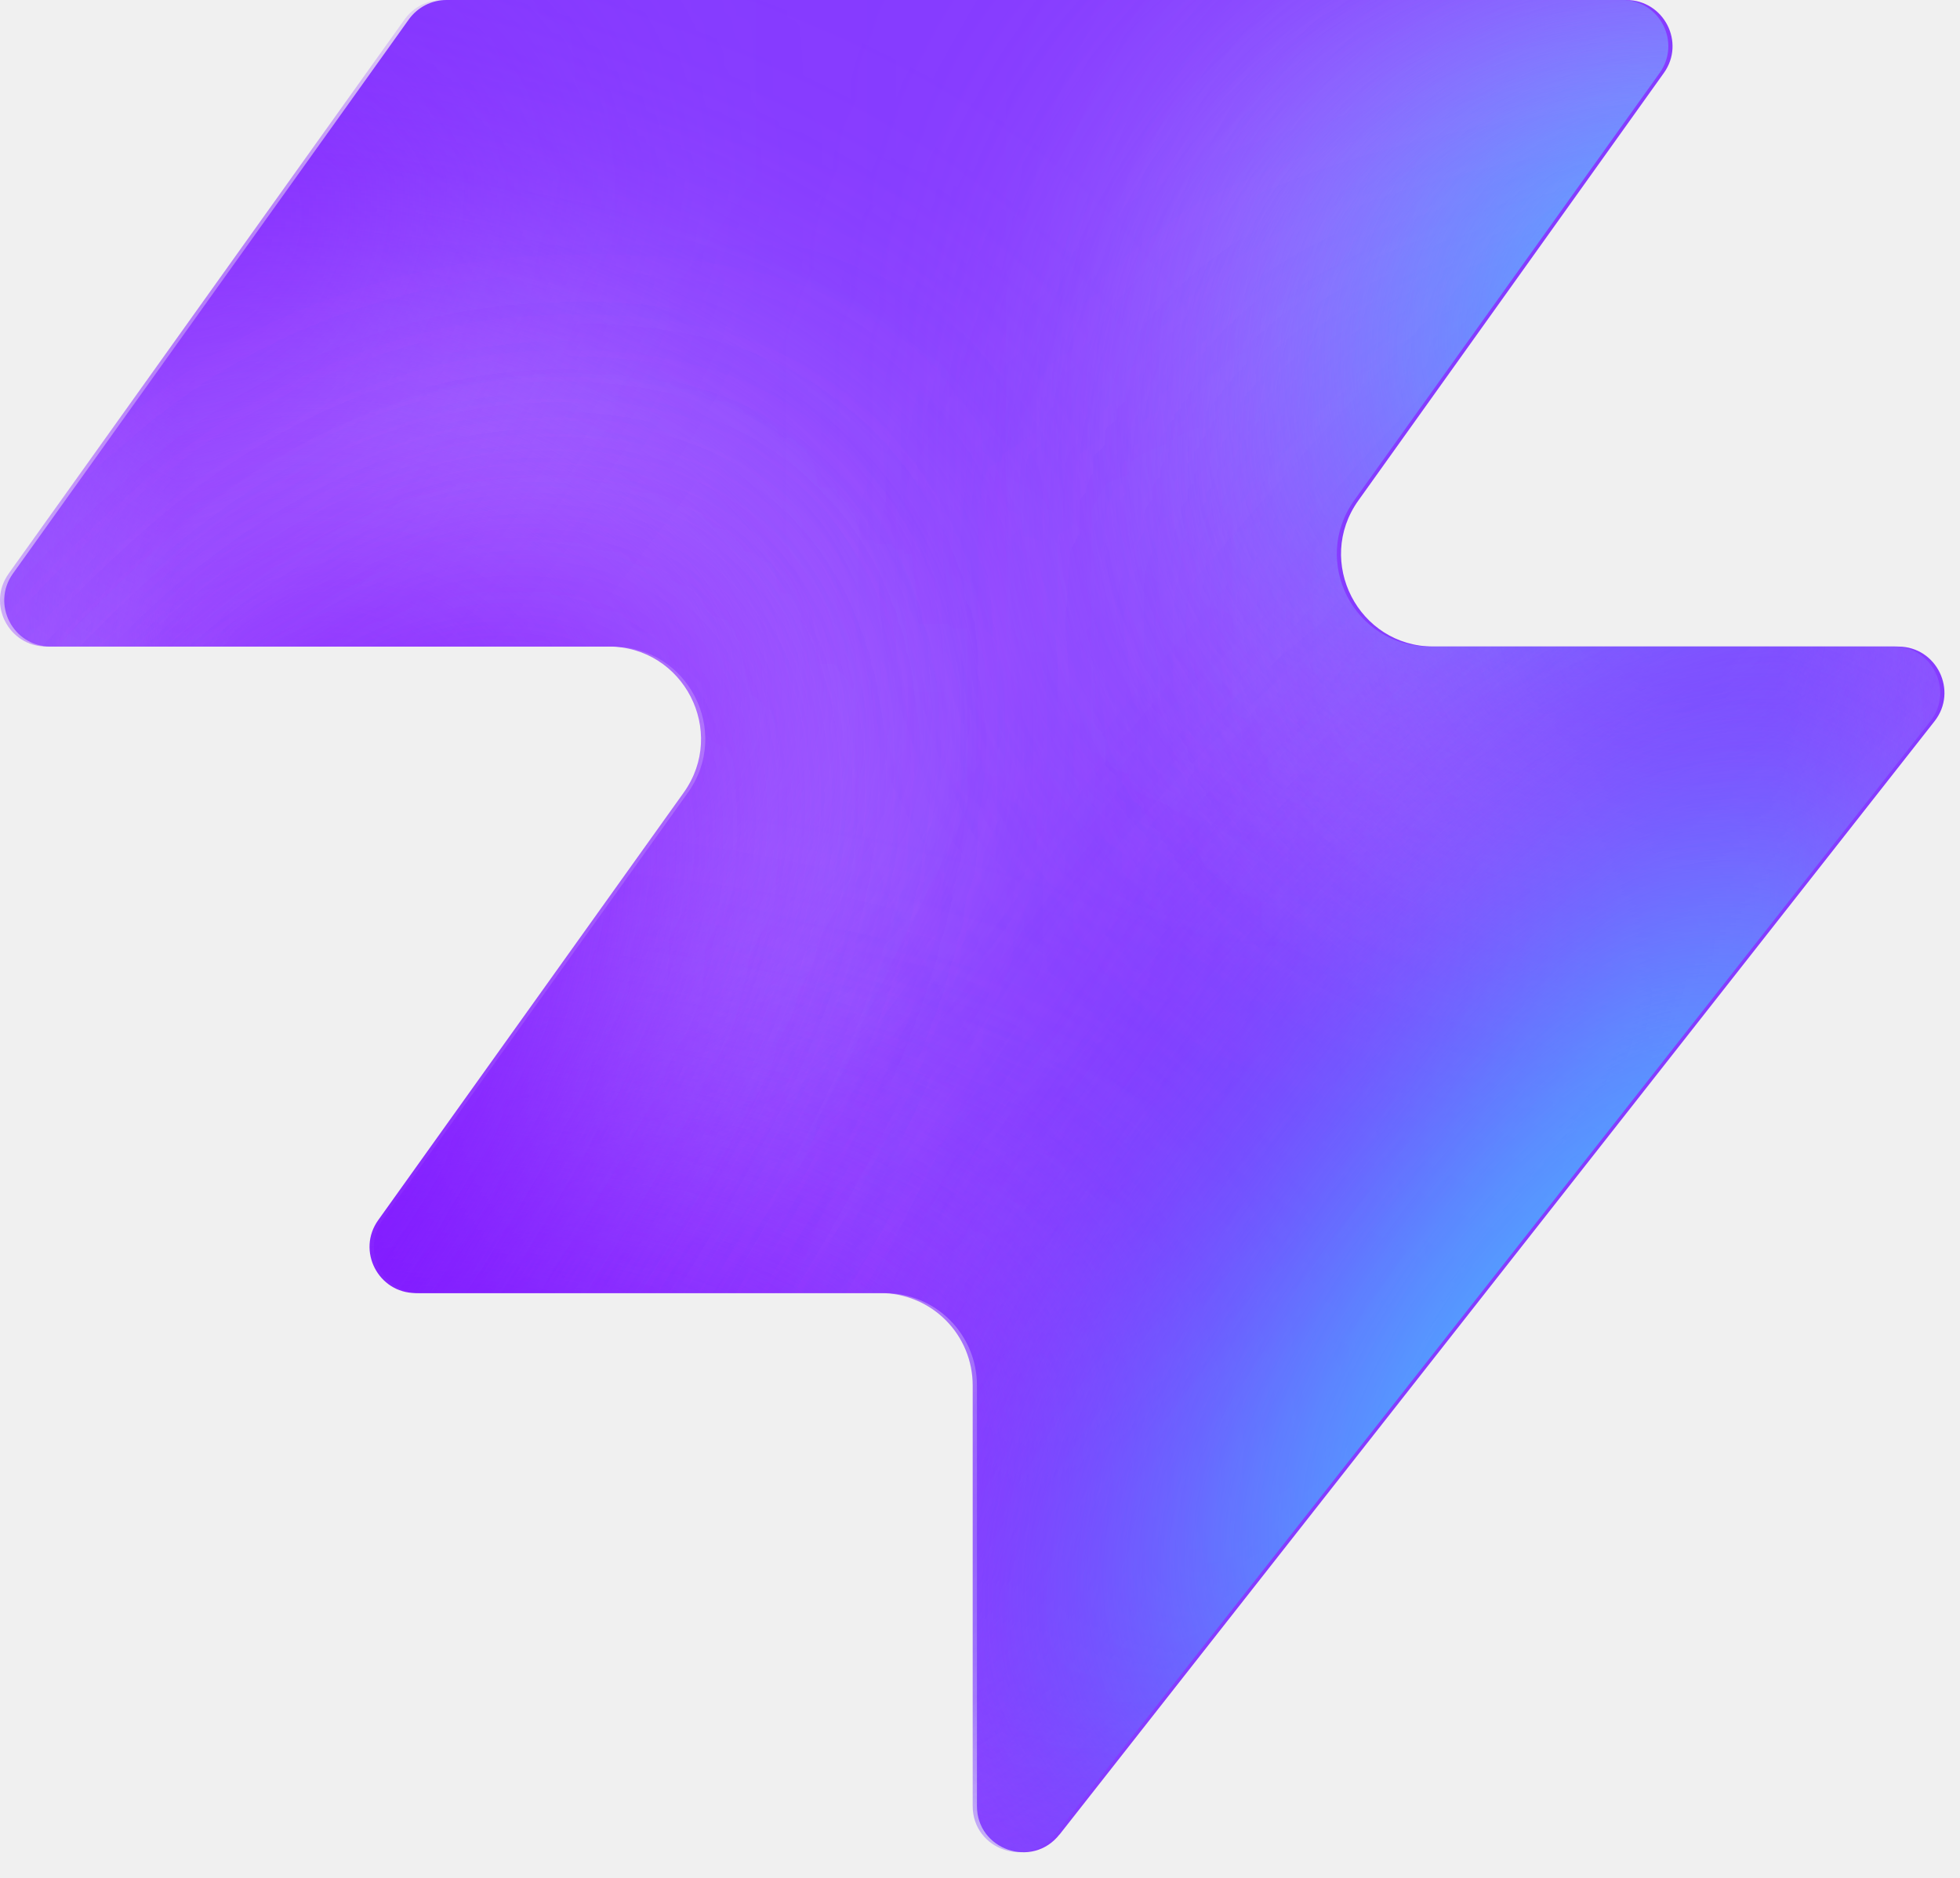
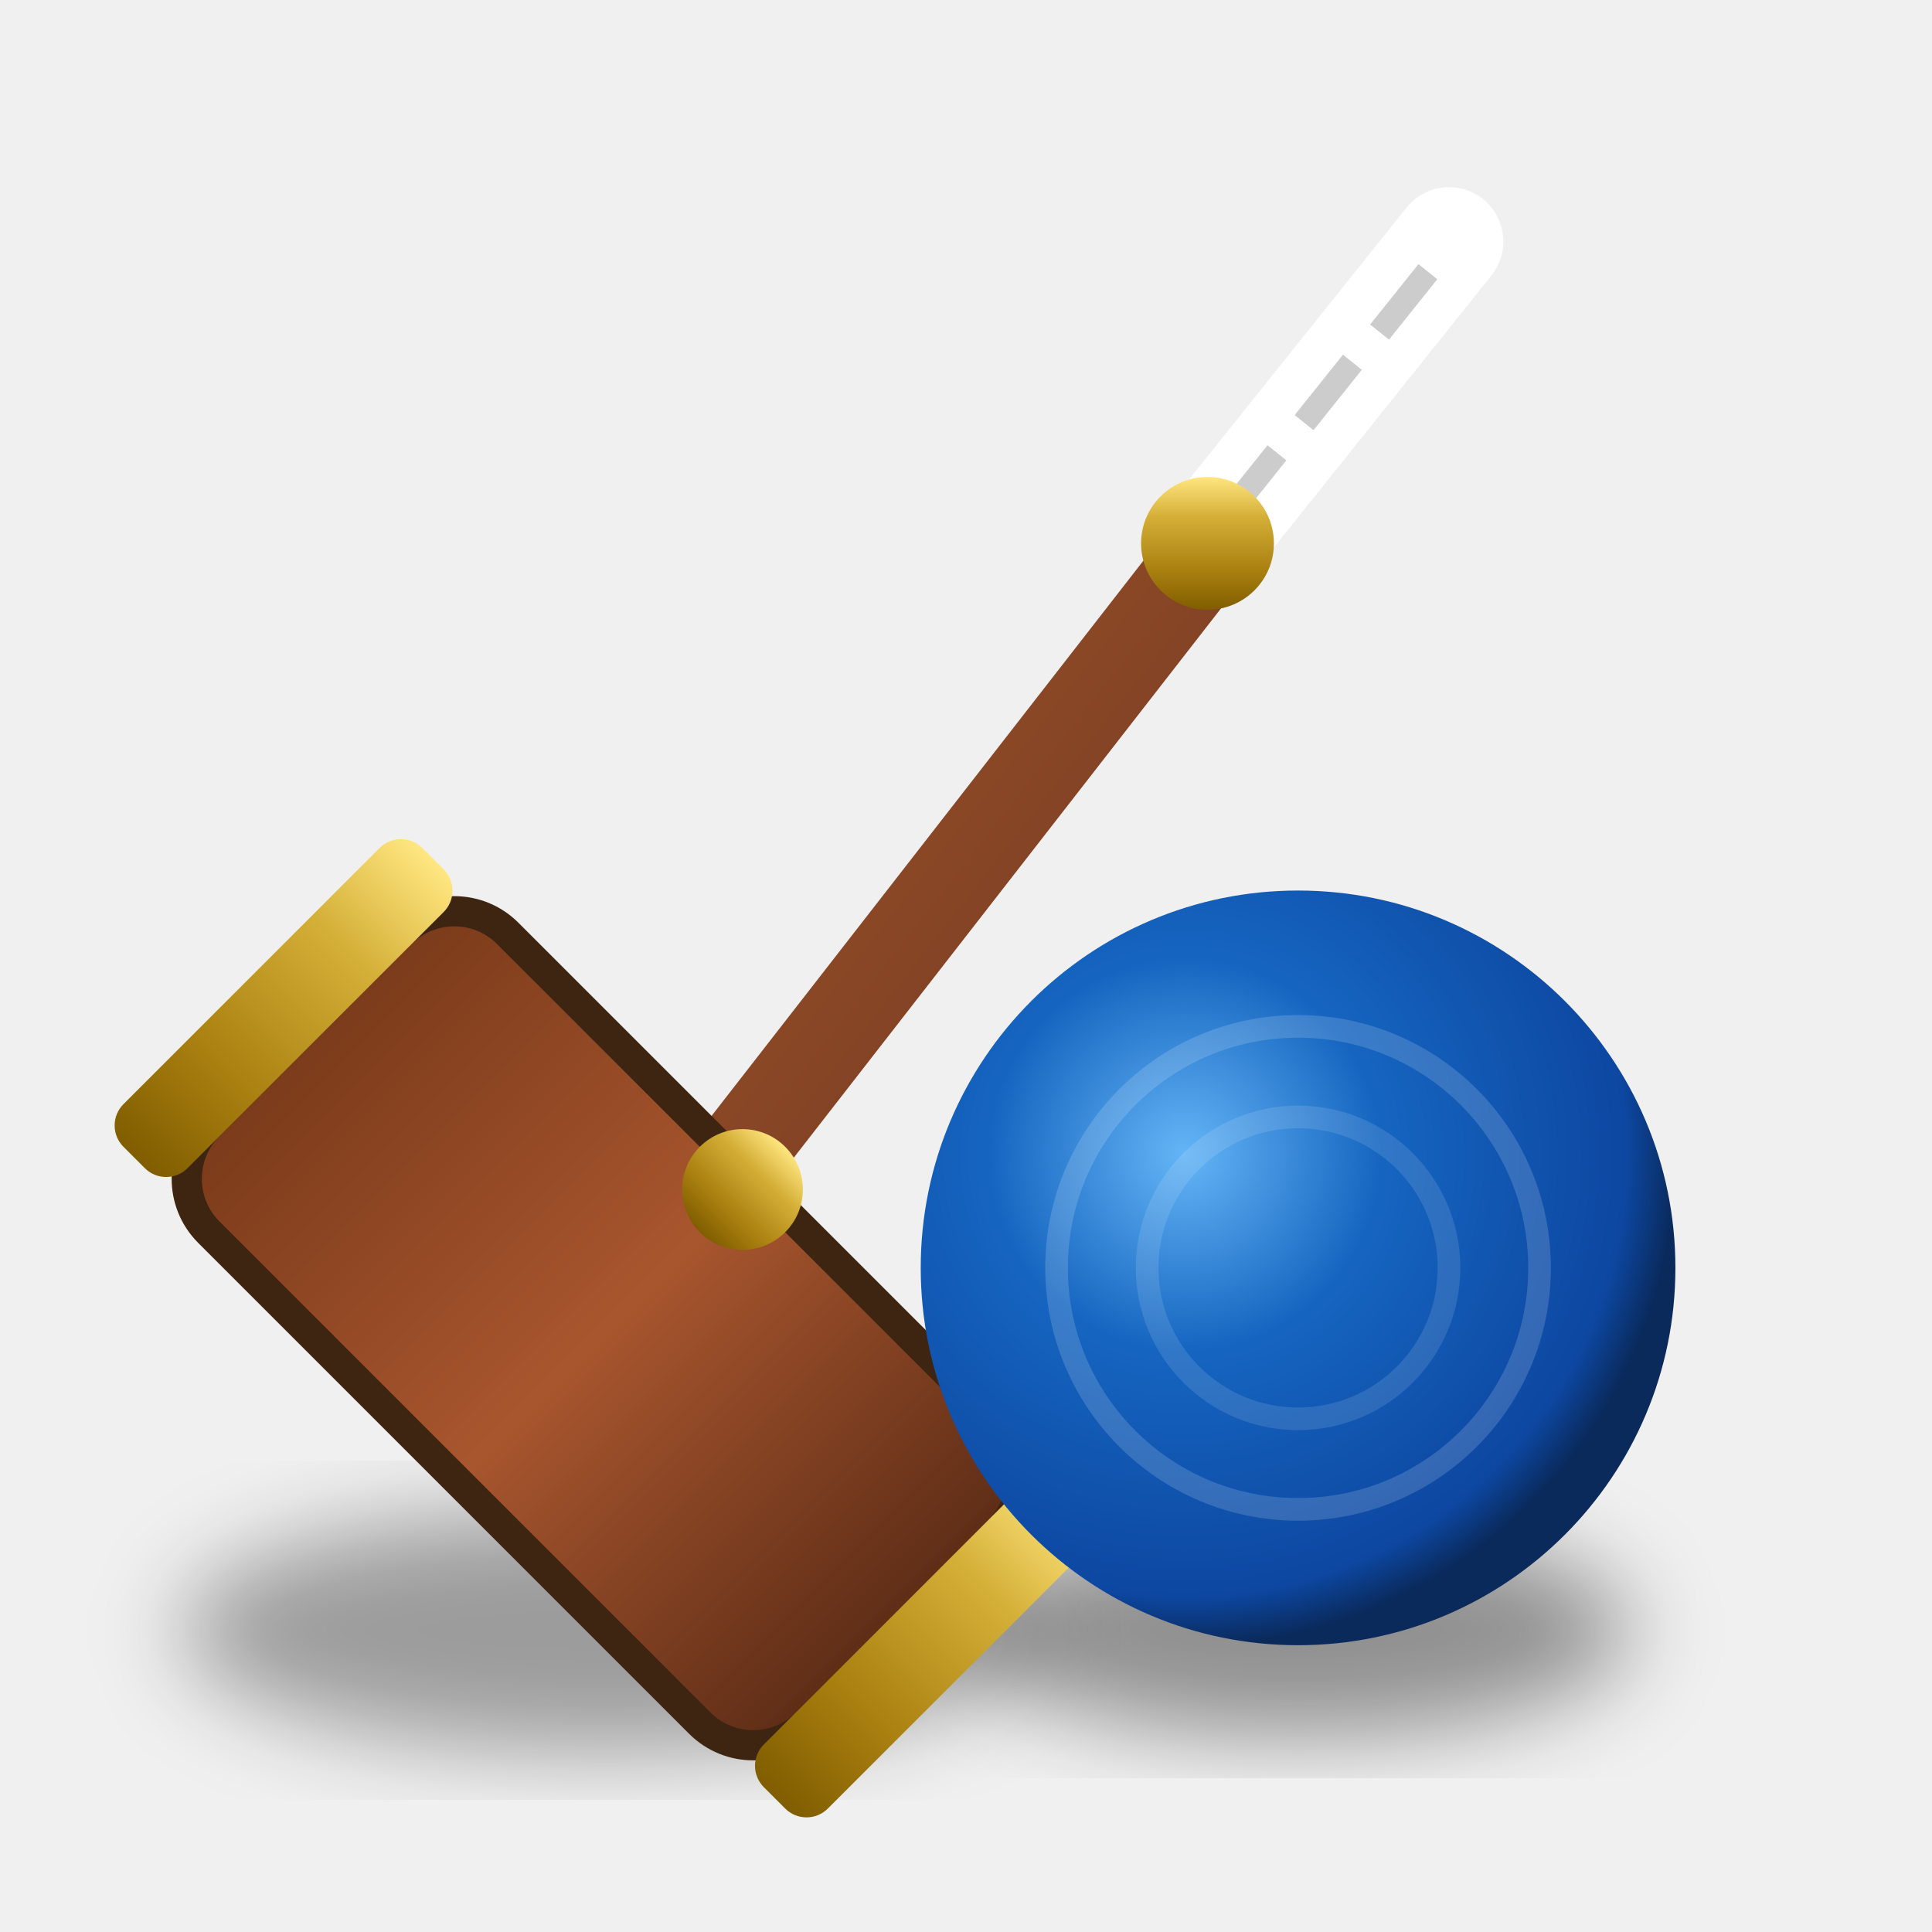
- <svg xmlns="http://www.w3.org/2000/svg" width="48" height="46" fill="none" viewBox="0 0 48 46">
-   <path fill="#863bff" d="M25.946 44.938c-.664.845-2.021.375-2.021-.698V33.937a2.26 2.26 0 0 0-2.262-2.262H10.287c-.92 0-1.456-1.04-.92-1.788l7.48-10.471c1.07-1.497 0-3.578-1.842-3.578H1.237c-.92 0-1.456-1.04-.92-1.788L10.013.474c.214-.297.556-.474.92-.474h28.894c.92 0 1.456 1.04.92 1.788l-7.48 10.471c-1.07 1.498 0 3.579 1.842 3.579h11.377c.943 0 1.473 1.088.89 1.83L25.947 44.94z" style="fill:#863bff;fill:color(display-p3 .525 .23 1);fill-opacity:1" />
-   <mask id="a" width="48" height="46" x="0" y="0" maskUnits="userSpaceOnUse" style="mask-type:alpha">
-     <path fill="#000" d="M25.842 44.938c-.664.844-2.021.375-2.021-.698V33.937a2.26 2.26 0 0 0-2.262-2.262H10.183c-.92 0-1.456-1.04-.92-1.788l7.48-10.471c1.07-1.498 0-3.579-1.842-3.579H1.133c-.92 0-1.456-1.04-.92-1.787L9.91.473c.214-.297.556-.474.92-.474h28.894c.92 0 1.456 1.04.92 1.788l-7.48 10.471c-1.07 1.498 0 3.578 1.842 3.578h11.377c.943 0 1.473 1.088.89 1.832L25.843 44.94z" style="fill:#000;fill-opacity:1" />
-   </mask>
-   <g mask="url(#a)">
-     <g filter="url(#b)">
-       <ellipse cx="5.508" cy="14.704" fill="#ede6ff" rx="5.508" ry="14.704" style="fill:#ede6ff;fill:color(display-p3 .927 .903 1);fill-opacity:1" transform="matrix(.00324 1 1 -.00324 -4.47 31.516)" />
-     </g>
-     <g filter="url(#c)">
-       <ellipse cx="10.399" cy="29.851" fill="#ede6ff" rx="10.399" ry="29.851" style="fill:#ede6ff;fill:color(display-p3 .927 .903 1);fill-opacity:1" transform="matrix(.00324 1 1 -.00324 -39.328 7.883)" />
-     </g>
-     <g filter="url(#d)">
-       <ellipse cx="5.508" cy="30.487" fill="#7e14ff" rx="5.508" ry="30.487" style="fill:#7e14ff;fill:color(display-p3 .492 .077 1);fill-opacity:1" transform="rotate(89.814 -25.913 -14.639)scale(1 -1)" />
-     </g>
-     <g filter="url(#e)">
-       <ellipse cx="5.508" cy="30.599" fill="#7e14ff" rx="5.508" ry="30.599" style="fill:#7e14ff;fill:color(display-p3 .492 .077 1);fill-opacity:1" transform="rotate(89.814 -32.644 -3.334)scale(1 -1)" />
-     </g>
-     <g filter="url(#f)">
-       <ellipse cx="5.508" cy="30.599" fill="#7e14ff" rx="5.508" ry="30.599" style="fill:#7e14ff;fill:color(display-p3 .492 .077 1);fill-opacity:1" transform="matrix(.00324 1 1 -.00324 -34.34 30.47)" />
-     </g>
-     <g filter="url(#g)">
-       <ellipse cx="14.072" cy="22.078" fill="#ede6ff" rx="14.072" ry="22.078" style="fill:#ede6ff;fill:color(display-p3 .927 .903 1);fill-opacity:1" transform="rotate(93.35 24.506 48.493)scale(-1 1)" />
-     </g>
-     <g filter="url(#h)">
-       <ellipse cx="3.47" cy="21.501" fill="#7e14ff" rx="3.47" ry="21.501" style="fill:#7e14ff;fill:color(display-p3 .492 .077 1);fill-opacity:1" transform="rotate(89.009 28.708 47.59)scale(-1 1)" />
-     </g>
-     <g filter="url(#i)">
-       <ellipse cx="3.47" cy="21.501" fill="#7e14ff" rx="3.47" ry="21.501" style="fill:#7e14ff;fill:color(display-p3 .492 .077 1);fill-opacity:1" transform="rotate(89.009 28.708 47.59)scale(-1 1)" />
-     </g>
-     <g filter="url(#j)">
-       <ellipse cx=".387" cy="8.972" fill="#7e14ff" rx="4.407" ry="29.108" style="fill:#7e14ff;fill:color(display-p3 .492 .077 1);fill-opacity:1" transform="rotate(39.51 .387 8.972)" />
-     </g>
-     <g filter="url(#k)">
-       <ellipse cx="47.523" cy="-6.092" fill="#7e14ff" rx="4.407" ry="29.108" style="fill:#7e14ff;fill:color(display-p3 .492 .077 1);fill-opacity:1" transform="rotate(37.892 47.523 -6.092)" />
-     </g>
-     <g filter="url(#l)">
-       <ellipse cx="41.412" cy="6.333" fill="#47bfff" rx="5.971" ry="9.665" style="fill:#47bfff;fill:color(display-p3 .28 .748 1);fill-opacity:1" transform="rotate(37.892 41.412 6.333)" />
-     </g>
-     <g filter="url(#m)">
-       <ellipse cx="-1.879" cy="38.332" fill="#7e14ff" rx="4.407" ry="29.108" style="fill:#7e14ff;fill:color(display-p3 .492 .077 1);fill-opacity:1" transform="rotate(37.892 -1.88 38.332)" />
-     </g>
-     <g filter="url(#n)">
-       <ellipse cx="-1.879" cy="38.332" fill="#7e14ff" rx="4.407" ry="29.108" style="fill:#7e14ff;fill:color(display-p3 .492 .077 1);fill-opacity:1" transform="rotate(37.892 -1.88 38.332)" />
-     </g>
-     <g filter="url(#o)">
-       <ellipse cx="35.651" cy="29.907" fill="#7e14ff" rx="4.407" ry="29.108" style="fill:#7e14ff;fill:color(display-p3 .492 .077 1);fill-opacity:1" transform="rotate(37.892 35.651 29.907)" />
-     </g>
-     <g filter="url(#p)">
-       <ellipse cx="38.418" cy="32.4" fill="#47bfff" rx="5.971" ry="15.297" style="fill:#47bfff;fill:color(display-p3 .28 .748 1);fill-opacity:1" transform="rotate(37.892 38.418 32.4)" />
-     </g>
+ <svg xmlns="http://www.w3.org/2000/svg" viewBox="0 0 64 64" width="100%" height="100%">
+   <defs>
+     <filter id="shadow-blur" x="-20%" y="-20%" width="140%" height="140%">
+       <feGaussianBlur stdDeviation="1.5" />
+     </filter>
+     <linearGradient id="shaft-grad" x1="0%" y1="0%" x2="100%" y2="100%">
+       <stop offset="0%" stop-color="#b25f35" />
+       <stop offset="100%" stop-color="#5c2c16" />
+     </linearGradient>
+     <linearGradient id="head-grad" x1="0%" y1="0%" x2="100%" y2="0%">
+       <stop offset="0%" stop-color="#7a3a1a" />
+       <stop offset="50%" stop-color="#a8562e" />
+       <stop offset="100%" stop-color="#5c2c16" />
+     </linearGradient>
+     <linearGradient id="gold-grad" x1="0%" y1="0%" x2="0%" y2="100%">
+       <stop offset="0%" stop-color="#ffe680" />
+       <stop offset="30%" stop-color="#d4af37" />
+       <stop offset="70%" stop-color="#aa8010" />
+       <stop offset="100%" stop-color="#805d00" />
+     </linearGradient>
+     <radialGradient id="ball-grad" cx="35%" cy="35%" r="65%">
+       <stop offset="0%" stop-color="#64b5f6" />
+       <stop offset="40%" stop-color="#1565c0" />
+       <stop offset="90%" stop-color="#0d47a1" />
+       <stop offset="100%" stop-color="#0a2a5c" />
+     </radialGradient>
+   </defs>
+   <ellipse cx="20" cy="54" rx="14" ry="4" fill="#000000" fill-opacity="0.35" filter="url(#shadow-blur)" />
+   <ellipse cx="43" cy="54" rx="11" ry="3.5" fill="#000000" fill-opacity="0.4" filter="url(#shadow-blur)" />
+   <line x1="48" y1="8" x2="20" y2="44" stroke="url(#shaft-grad)" stroke-width="3" stroke-linecap="round" />
+   <line x1="48" y1="8" x2="40" y2="18" stroke="#ffffff" stroke-width="3.6" stroke-linecap="round" />
+   <line x1="47.3" y1="9" x2="45.7" y2="11" stroke="#cccccc" stroke-width="0.8" />
+   <line x1="44.8" y1="12" x2="43.2" y2="14" stroke="#cccccc" stroke-width="0.8" />
+   <line x1="42.3" y1="15" x2="40.7" y2="17" stroke="#cccccc" stroke-width="0.8" />
+   <circle cx="40" cy="18" r="2.2" fill="url(#gold-grad)" />
+   <g transform="translate(20, 44) rotate(45)">
+     <rect x="-14" y="-7" width="28" height="14" rx="2.5" fill="url(#head-grad)" stroke="#3e2512" stroke-width="1" />
+     <rect x="-16.5" y="-7" width="3" height="14" rx="1" fill="url(#gold-grad)" />
+     <rect x="13.5" y="-7" width="3" height="14" rx="1" fill="url(#gold-grad)" />
+     <circle cx="0" cy="-6.5" r="2" fill="url(#gold-grad)" />
  </g>
-   <defs>
-     <filter id="b" width="60.045" height="41.654" x="-19.77" y="16.149" color-interpolation-filters="sRGB" filterUnits="userSpaceOnUse">
-       <feFlood flood-opacity="0" result="BackgroundImageFix" />
-       <feBlend in="SourceGraphic" in2="BackgroundImageFix" result="shape" />
-       <feGaussianBlur result="effect1_foregroundBlur_2002_17158" stdDeviation="7.659" />
-     </filter>
-     <filter id="c" width="90.34" height="51.437" x="-54.613" y="-7.533" color-interpolation-filters="sRGB" filterUnits="userSpaceOnUse">
-       <feFlood flood-opacity="0" result="BackgroundImageFix" />
-       <feBlend in="SourceGraphic" in2="BackgroundImageFix" result="shape" />
-       <feGaussianBlur result="effect1_foregroundBlur_2002_17158" stdDeviation="7.659" />
-     </filter>
-     <filter id="d" width="79.355" height="29.4" x="-49.64" y="2.03" color-interpolation-filters="sRGB" filterUnits="userSpaceOnUse">
-       <feFlood flood-opacity="0" result="BackgroundImageFix" />
-       <feBlend in="SourceGraphic" in2="BackgroundImageFix" result="shape" />
-       <feGaussianBlur result="effect1_foregroundBlur_2002_17158" stdDeviation="4.596" />
-     </filter>
-     <filter id="e" width="79.579" height="29.4" x="-45.045" y="20.029" color-interpolation-filters="sRGB" filterUnits="userSpaceOnUse">
-       <feFlood flood-opacity="0" result="BackgroundImageFix" />
-       <feBlend in="SourceGraphic" in2="BackgroundImageFix" result="shape" />
-       <feGaussianBlur result="effect1_foregroundBlur_2002_17158" stdDeviation="4.596" />
-     </filter>
-     <filter id="f" width="79.579" height="29.4" x="-43.513" y="21.178" color-interpolation-filters="sRGB" filterUnits="userSpaceOnUse">
-       <feFlood flood-opacity="0" result="BackgroundImageFix" />
-       <feBlend in="SourceGraphic" in2="BackgroundImageFix" result="shape" />
-       <feGaussianBlur result="effect1_foregroundBlur_2002_17158" stdDeviation="4.596" />
-     </filter>
-     <filter id="g" width="74.749" height="58.852" x="15.756" y="-17.901" color-interpolation-filters="sRGB" filterUnits="userSpaceOnUse">
-       <feFlood flood-opacity="0" result="BackgroundImageFix" />
-       <feBlend in="SourceGraphic" in2="BackgroundImageFix" result="shape" />
-       <feGaussianBlur result="effect1_foregroundBlur_2002_17158" stdDeviation="7.659" />
-     </filter>
-     <filter id="h" width="61.377" height="25.362" x="23.548" y="2.284" color-interpolation-filters="sRGB" filterUnits="userSpaceOnUse">
-       <feFlood flood-opacity="0" result="BackgroundImageFix" />
-       <feBlend in="SourceGraphic" in2="BackgroundImageFix" result="shape" />
-       <feGaussianBlur result="effect1_foregroundBlur_2002_17158" stdDeviation="4.596" />
-     </filter>
-     <filter id="i" width="61.377" height="25.362" x="23.548" y="2.284" color-interpolation-filters="sRGB" filterUnits="userSpaceOnUse">
-       <feFlood flood-opacity="0" result="BackgroundImageFix" />
-       <feBlend in="SourceGraphic" in2="BackgroundImageFix" result="shape" />
-       <feGaussianBlur result="effect1_foregroundBlur_2002_17158" stdDeviation="4.596" />
-     </filter>
-     <filter id="j" width="56.045" height="63.649" x="-27.636" y="-22.853" color-interpolation-filters="sRGB" filterUnits="userSpaceOnUse">
-       <feFlood flood-opacity="0" result="BackgroundImageFix" />
-       <feBlend in="SourceGraphic" in2="BackgroundImageFix" result="shape" />
-       <feGaussianBlur result="effect1_foregroundBlur_2002_17158" stdDeviation="4.596" />
-     </filter>
-     <filter id="k" width="54.814" height="64.646" x="20.116" y="-38.415" color-interpolation-filters="sRGB" filterUnits="userSpaceOnUse">
-       <feFlood flood-opacity="0" result="BackgroundImageFix" />
-       <feBlend in="SourceGraphic" in2="BackgroundImageFix" result="shape" />
-       <feGaussianBlur result="effect1_foregroundBlur_2002_17158" stdDeviation="4.596" />
-     </filter>
-     <filter id="l" width="33.541" height="35.313" x="24.641" y="-11.323" color-interpolation-filters="sRGB" filterUnits="userSpaceOnUse">
-       <feFlood flood-opacity="0" result="BackgroundImageFix" />
-       <feBlend in="SourceGraphic" in2="BackgroundImageFix" result="shape" />
-       <feGaussianBlur result="effect1_foregroundBlur_2002_17158" stdDeviation="4.596" />
-     </filter>
-     <filter id="m" width="54.814" height="64.646" x="-29.286" y="6.009" color-interpolation-filters="sRGB" filterUnits="userSpaceOnUse">
-       <feFlood flood-opacity="0" result="BackgroundImageFix" />
-       <feBlend in="SourceGraphic" in2="BackgroundImageFix" result="shape" />
-       <feGaussianBlur result="effect1_foregroundBlur_2002_17158" stdDeviation="4.596" />
-     </filter>
-     <filter id="n" width="54.814" height="64.646" x="-29.286" y="6.009" color-interpolation-filters="sRGB" filterUnits="userSpaceOnUse">
-       <feFlood flood-opacity="0" result="BackgroundImageFix" />
-       <feBlend in="SourceGraphic" in2="BackgroundImageFix" result="shape" />
-       <feGaussianBlur result="effect1_foregroundBlur_2002_17158" stdDeviation="4.596" />
-     </filter>
-     <filter id="o" width="54.814" height="64.646" x="8.244" y="-2.416" color-interpolation-filters="sRGB" filterUnits="userSpaceOnUse">
-       <feFlood flood-opacity="0" result="BackgroundImageFix" />
-       <feBlend in="SourceGraphic" in2="BackgroundImageFix" result="shape" />
-       <feGaussianBlur result="effect1_foregroundBlur_2002_17158" stdDeviation="4.596" />
-     </filter>
-     <filter id="p" width="39.409" height="43.623" x="18.713" y="10.588" color-interpolation-filters="sRGB" filterUnits="userSpaceOnUse">
-       <feFlood flood-opacity="0" result="BackgroundImageFix" />
-       <feBlend in="SourceGraphic" in2="BackgroundImageFix" result="shape" />
-       <feGaussianBlur result="effect1_foregroundBlur_2002_17158" stdDeviation="4.596" />
-     </filter>
-   </defs>
+   <circle cx="43" cy="42" r="12.5" fill="url(#ball-grad)" />
+   <circle cx="43" cy="42" r="8" fill="none" stroke="#ffffff" stroke-opacity="0.16" stroke-width="0.75" />
+   <circle cx="43" cy="42" r="5" fill="none" stroke="#ffffff" stroke-opacity="0.12" stroke-width="0.75" />
</svg>
